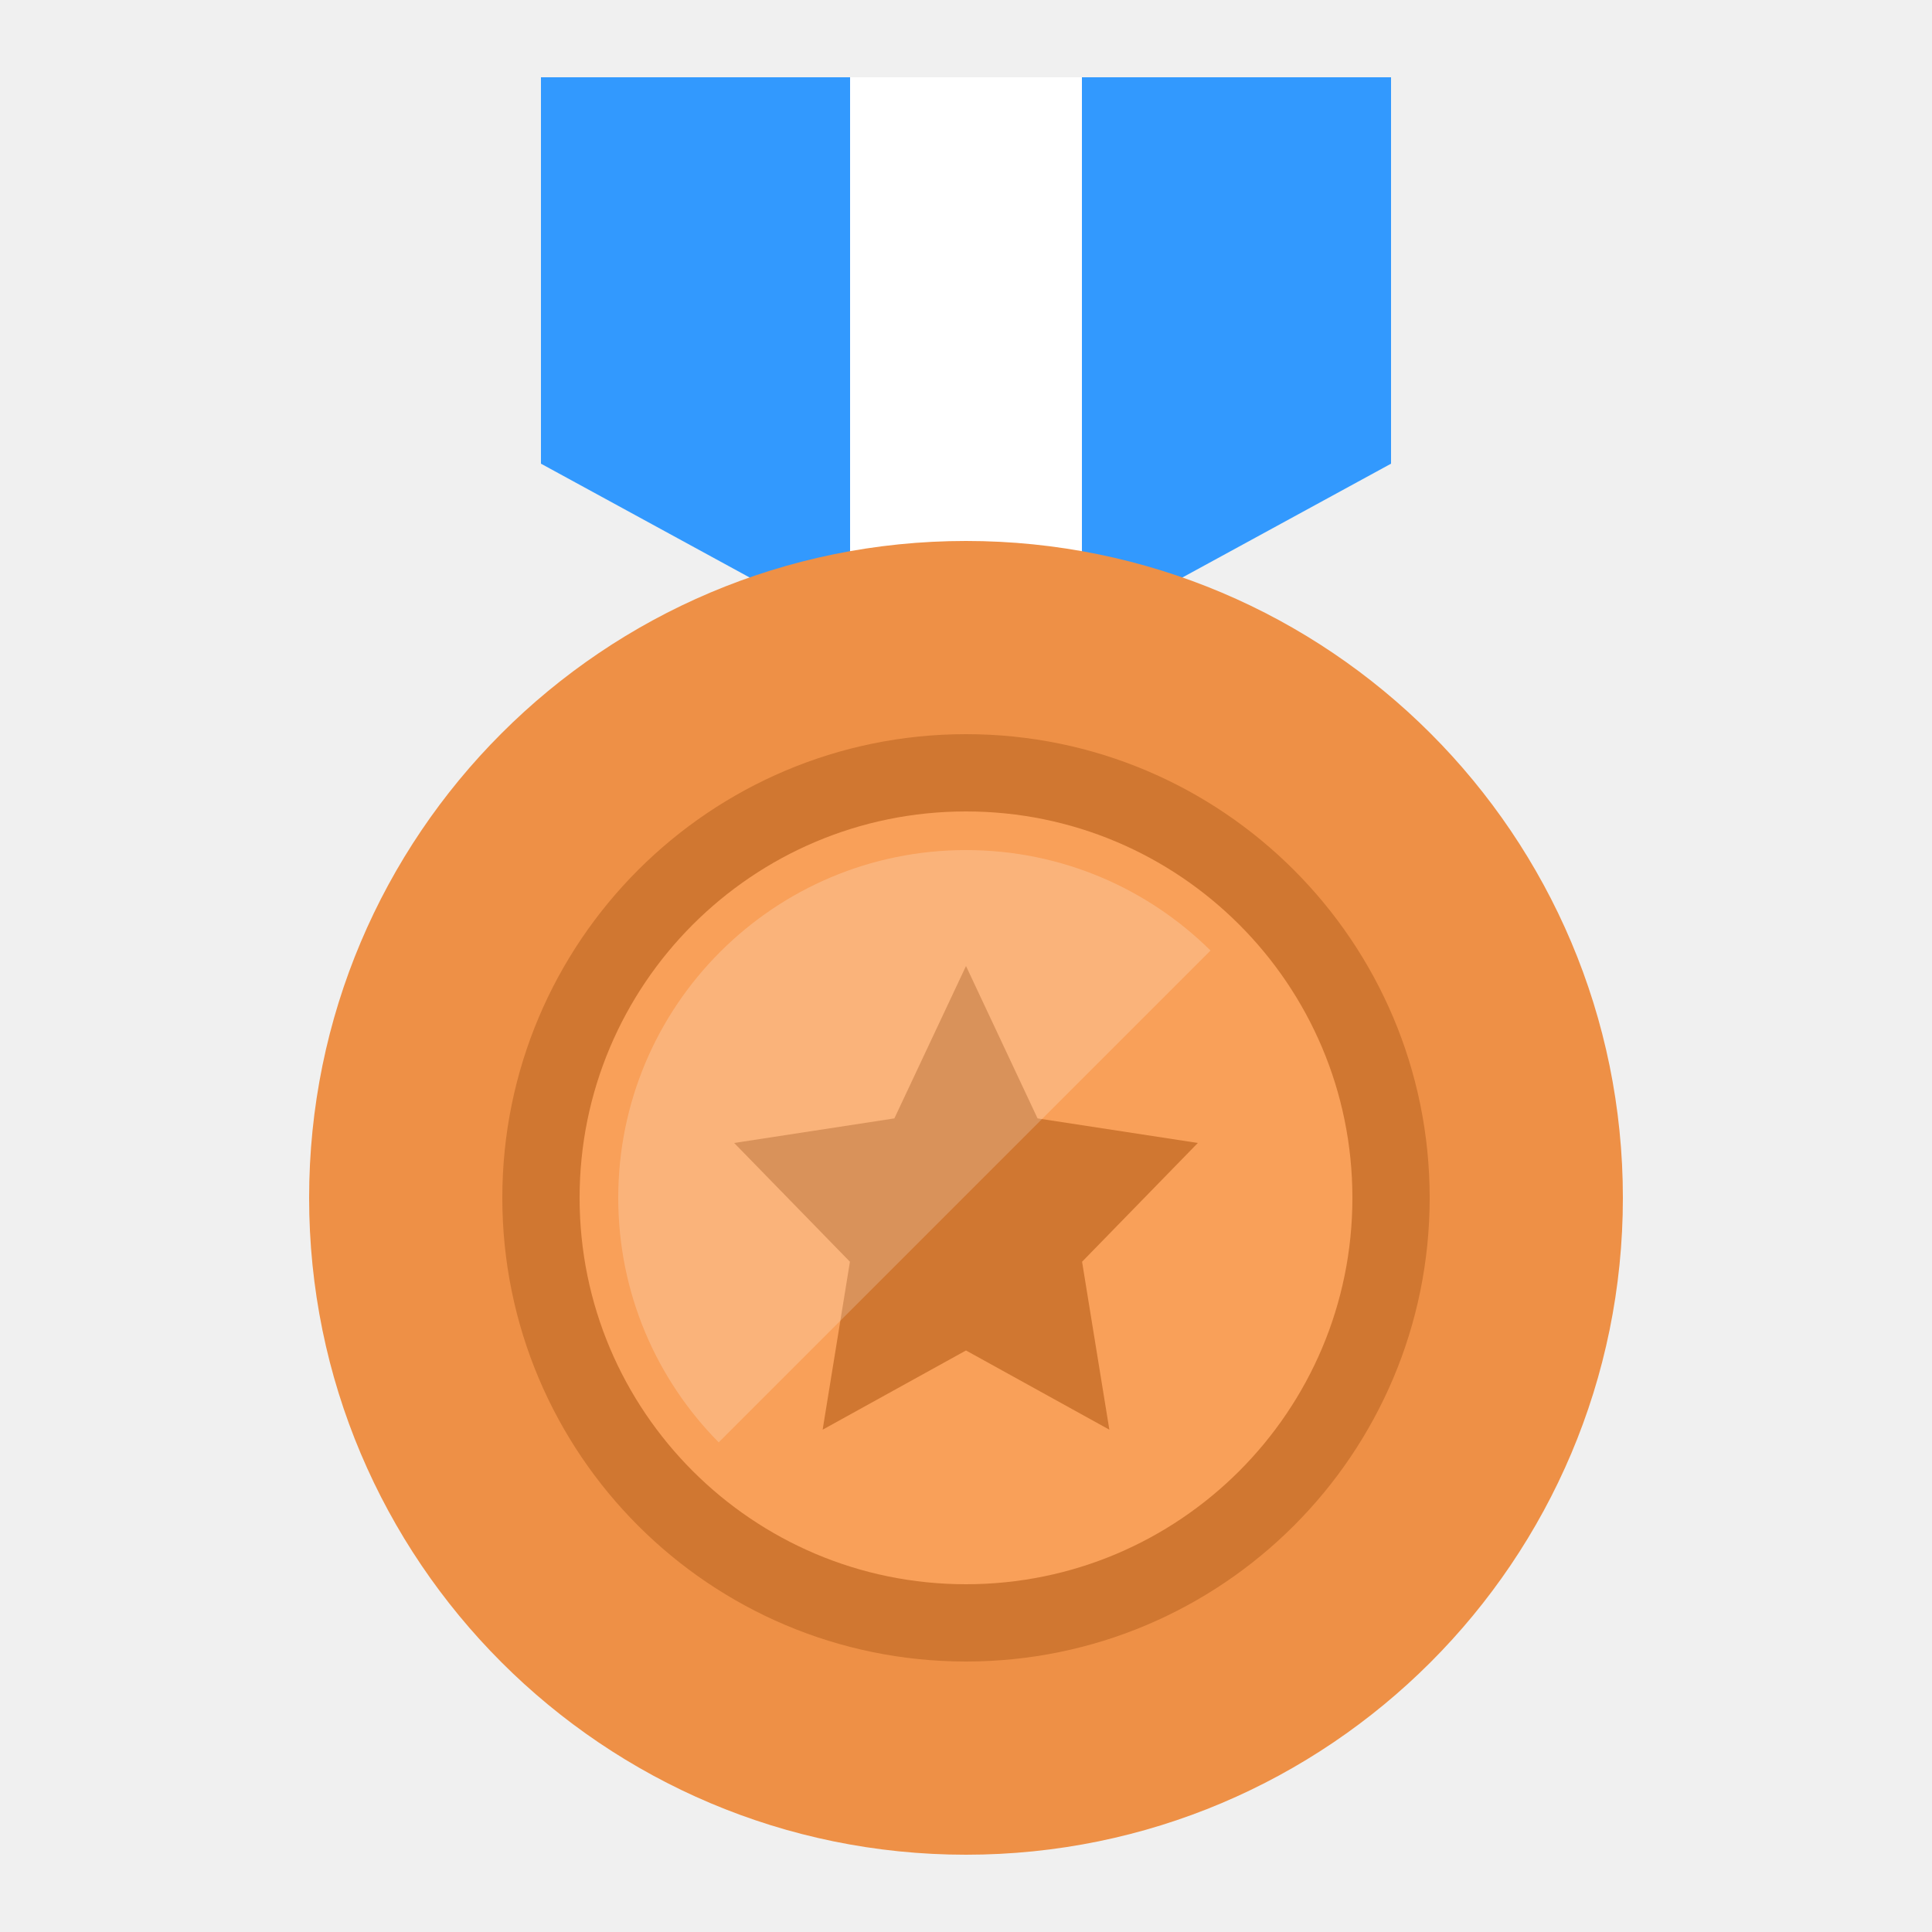
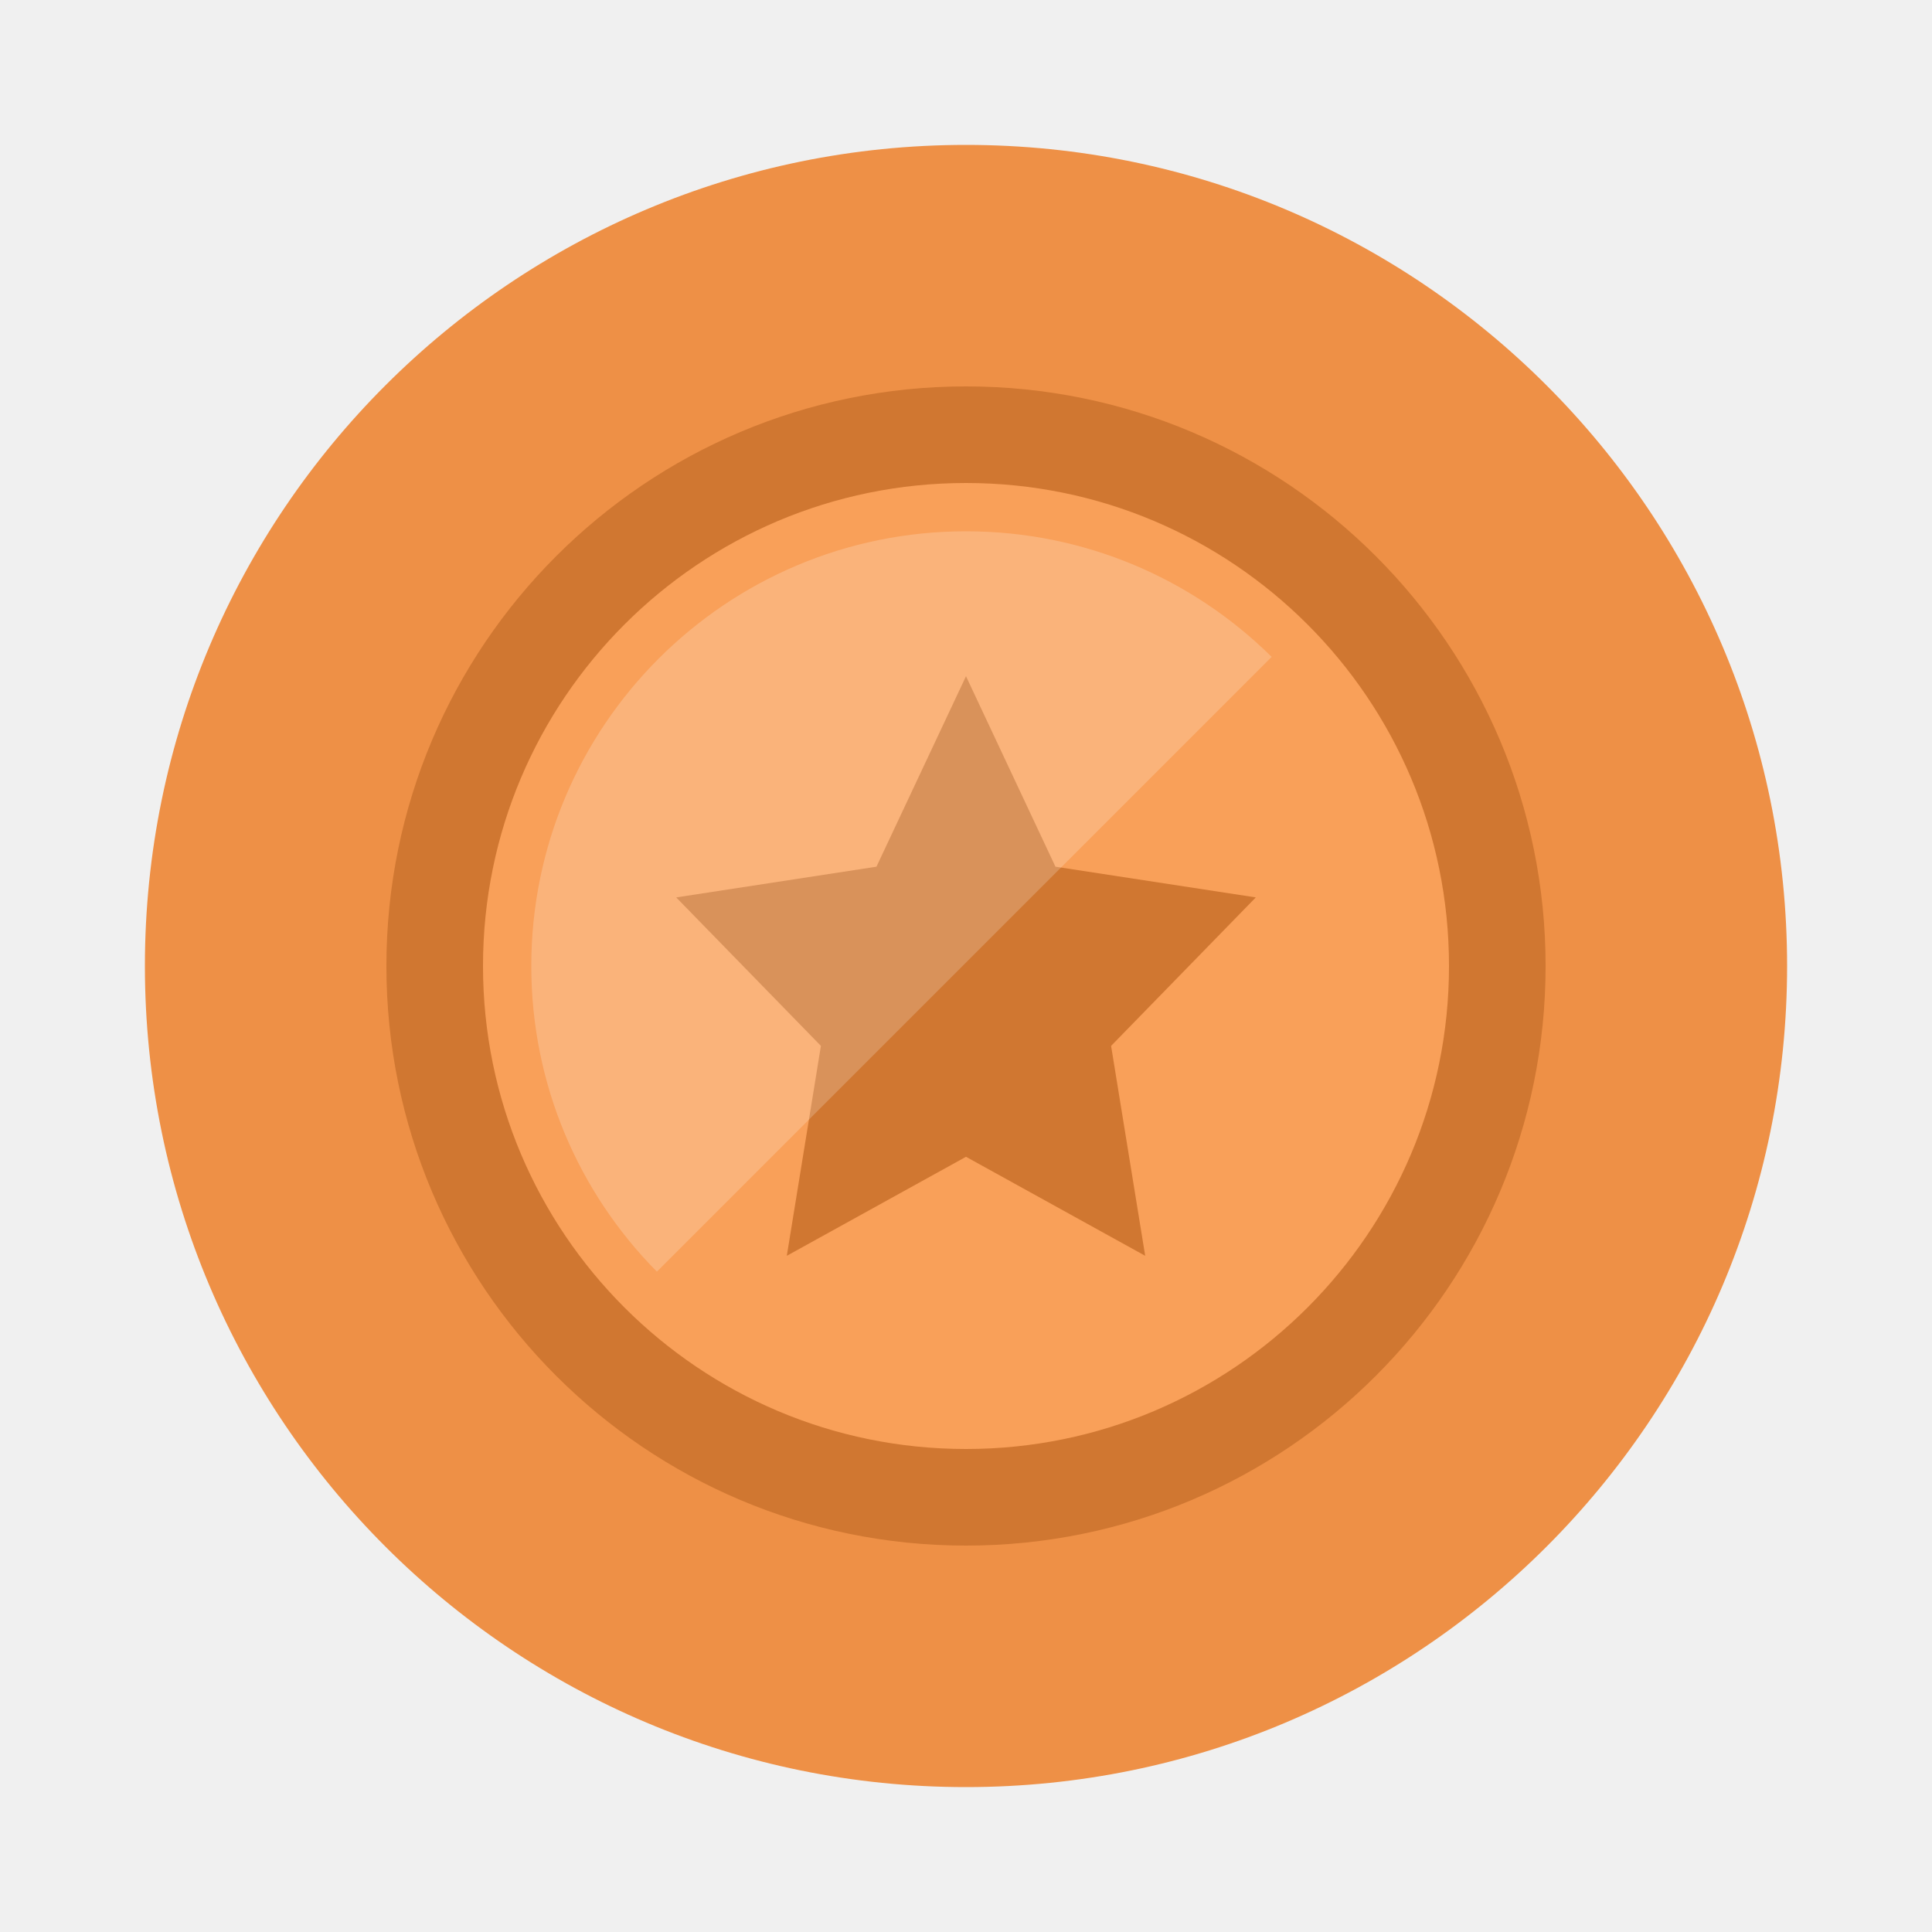
- <svg xmlns="http://www.w3.org/2000/svg" width="25" height="25" viewBox="0 0 25 25" fill="none">
-   <path fill-rule="evenodd" clip-rule="evenodd" d="M18 1H7V6L12.5 9L18 6V1Z" fill="#3299FE" />
-   <path fill-rule="evenodd" clip-rule="evenodd" d="M14 1V7.455L12.5 8L11 7.455V1H14Z" fill="white" />
-   <circle cx="12.5" cy="15.5" r="8.5" fill="#EE9046" />
-   <circle cx="12.5" cy="15.5" r="5.5" fill="#F9A059" stroke="#D07731" />
-   <path d="M13.426 14.472L12.5 12.5L11.573 14.472L9.5 14.79L10.998 16.327L10.645 18.5L12.5 17.475L14.355 18.5L14.002 16.327L15.5 14.79L13.426 14.472Z" fill="#D07731" />
-   <path fill-rule="evenodd" clip-rule="evenodd" d="M9.3 18.664L15.664 12.3C14.851 11.496 13.734 11 12.5 11C10.015 11 8 13.015 8 15.5C8 16.734 8.496 17.851 9.3 18.664Z" fill="white" fill-opacity="0.2" />
+ <svg xmlns="http://www.w3.org/2000/svg" width="20" height="20" viewBox="0 0 20 20" fill="none">
+   <circle cx="10" cy="10" r="8.5" fill="#EE9046" />
+   <circle cx="10" cy="10" r="5.5" fill="#F9A059" stroke="#D07731" />
+   <path d="M10.926 8.972L10 7L9.073 8.972L7 9.29L8.498 10.827L8.145 13L10 11.975L11.855 13L11.502 10.827L13 9.29L10.926 8.972Z" fill="#D07731" />
+   <path d="M6.8 13.164L13.164 6.8C12.351 5.996 11.234 5.5 10 5.5C7.515 5.5 5.5 7.515 5.5 10C5.5 11.234 5.996 12.351 6.8 13.164Z" fill="white" fill-opacity="0.2" />
</svg>
